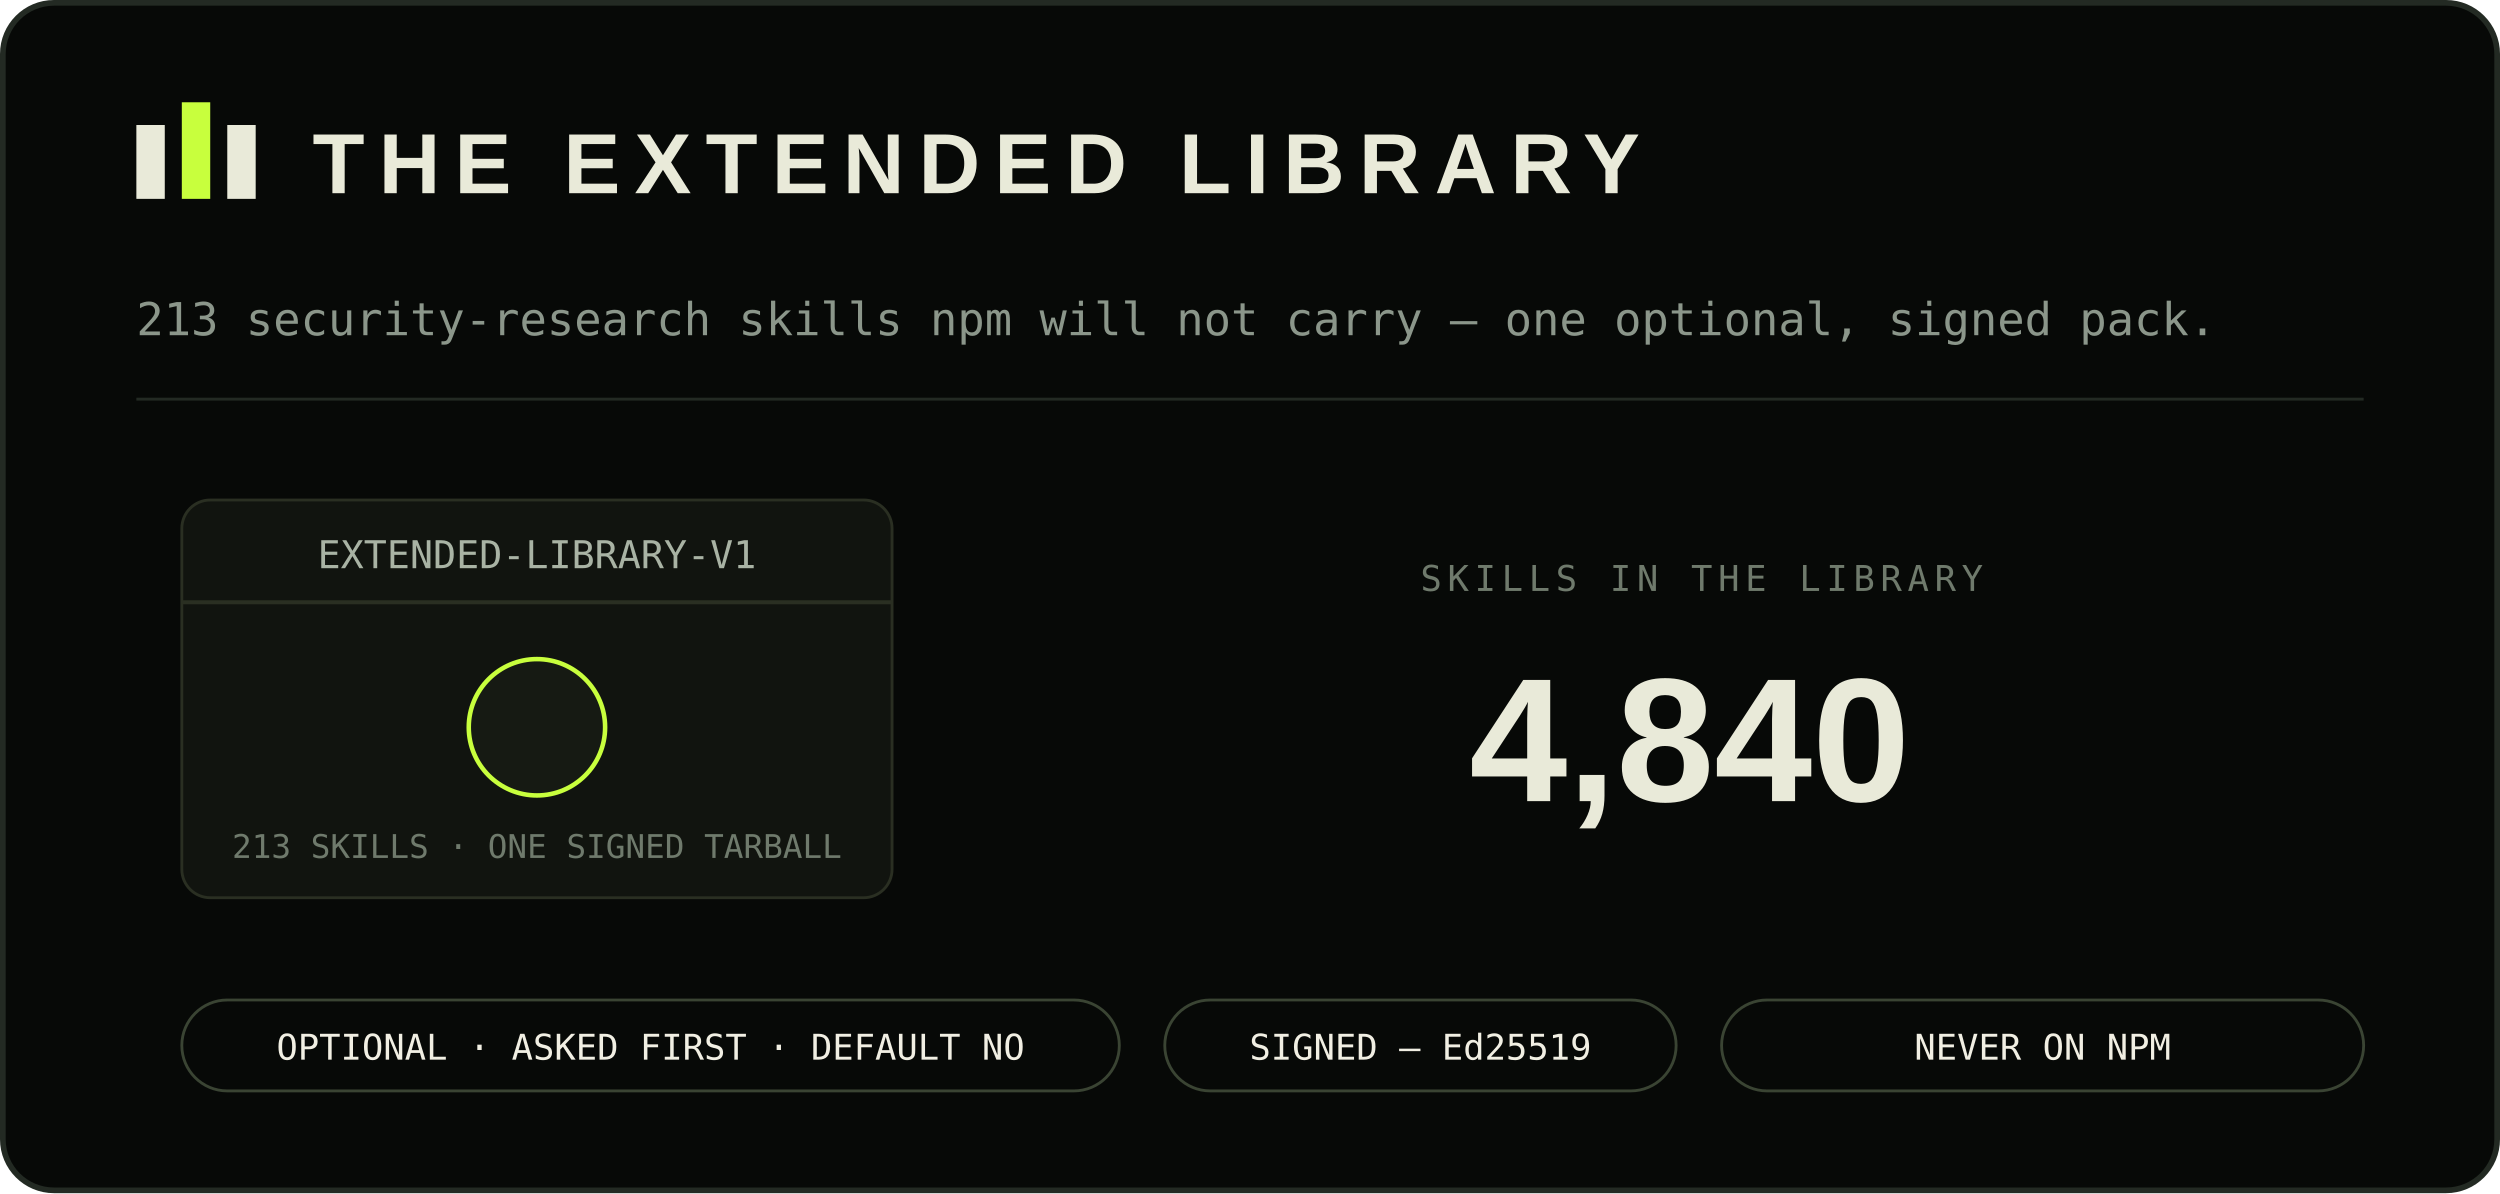
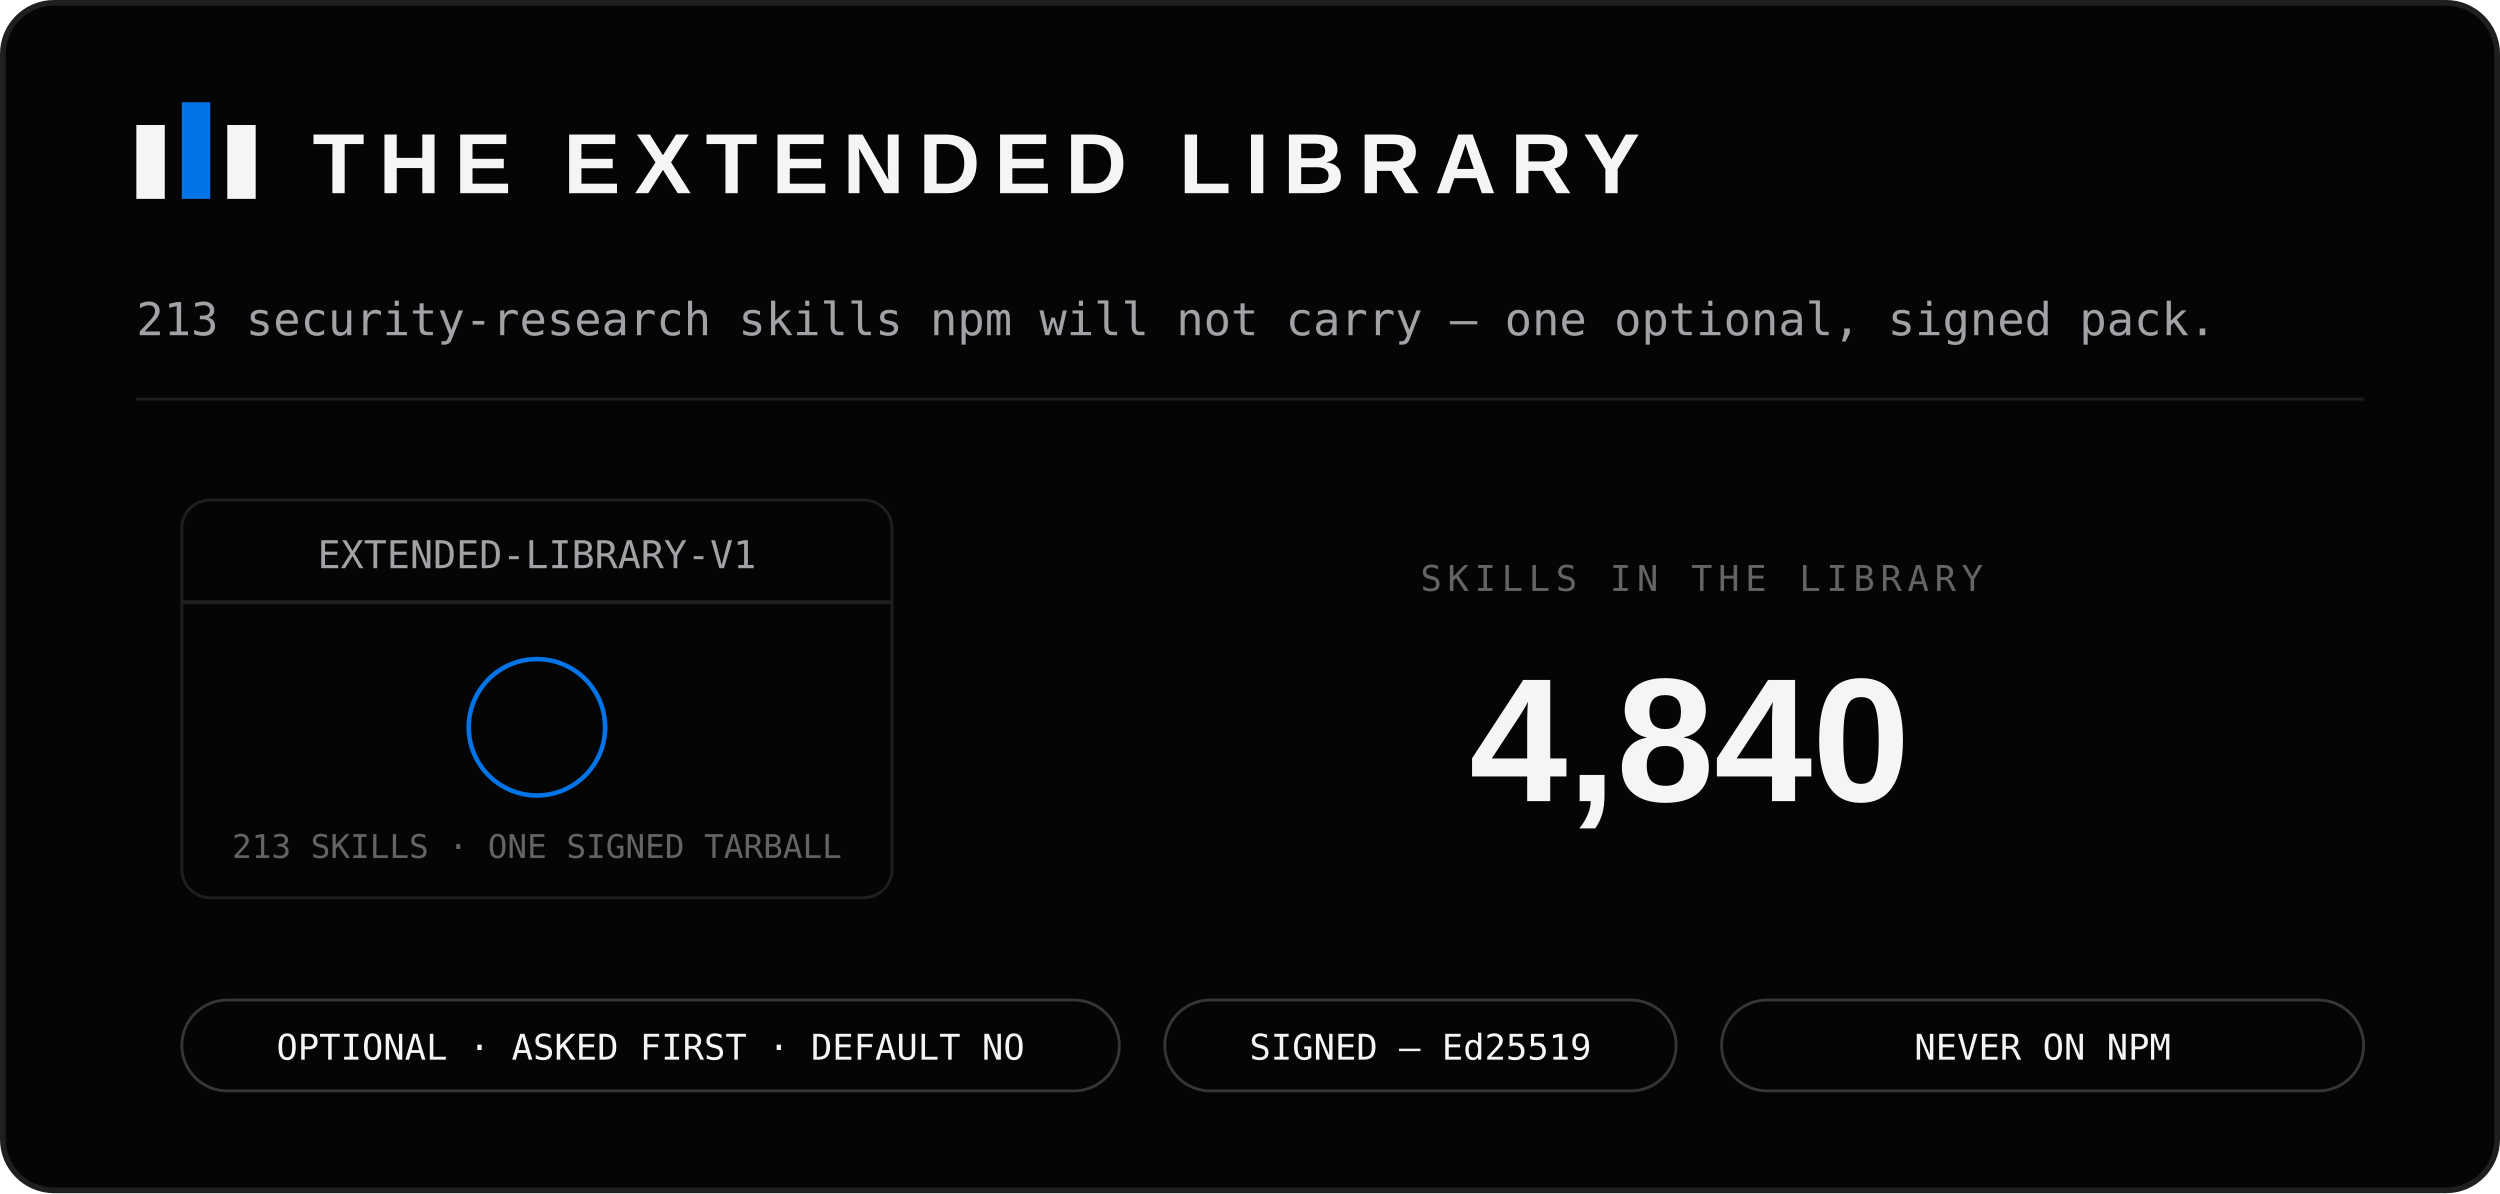
<svg xmlns="http://www.w3.org/2000/svg" width="880" height="420" viewBox="0 0 880 420" role="img" aria-label="The Extended Library, drawn in motion: a sealed pack is stamped VERIFIED for its signature, and the library count rises from 4,840 to 5,053. Optional, signed, never on npm.">
-   <rect x="1" y="1" width="878" height="418" rx="18" fill="#070907" stroke="#232a23" stroke-width="2" />
+   <rect x="1" y="1" width="878" height="418" rx="18" fill="#050505" stroke="#1F1F1F" stroke-width="2" />
  <g font-family="'Public Sans','Segoe UI',Arial,sans-serif">
-     <rect x="48" y="44" width="10" height="26" fill="#e9ead9" />
-     <rect x="64" y="36" width="10" height="34" fill="#c8ff3d" />
-     <rect x="80" y="44" width="10" height="26" fill="#e9ead9" />
-     <text x="110" y="68" font-size="30" font-weight="800" letter-spacing="5" fill="#e9ead9">THE EXTENDED LIBRARY</text>
-     <rect x="112" y="82" width="0" height="3" fill="#c8ff3d">
+     <rect x="48" y="44" width="10" height="26" fill="#F5F5F5" />
+     <rect x="64" y="36" width="10" height="34" fill="#0274E7" />
+     <rect x="80" y="44" width="10" height="26" fill="#F5F5F5" />
+     <text x="110" y="68" font-size="30" font-weight="800" letter-spacing="5" fill="#F5F5F5">THE EXTENDED LIBRARY</text>
+     <rect x="112" y="82" width="0" height="3" fill="#0274E7">
      <animate attributeName="width" from="0" to="480" dur="0.9s" begin="0.15s" fill="freeze" />
      <animate attributeName="width" values="480;424;480" keyTimes="0;0.5;1" begin="1.3s" dur="5.5s" repeatCount="indefinite" />
    </rect>
-     <text x="48" y="118" font-family="'IBM Plex Mono',Consolas,monospace" font-size="16" fill="#8b968a">213 security-research skills npm will not carry — one optional, signed pack.</text>
+     <text x="48" y="118" font-family="'IBM Plex Mono',Consolas,monospace" font-size="16" fill="#A1A1A6">213 security-research skills npm will not carry — one optional, signed pack.</text>
  </g>
-   <rect x="48" y="140" width="784" height="1" fill="#232a23" />
+   <rect x="48" y="140" width="784" height="1" fill="#1F1F1F" />
  <g font-family="'IBM Plex Mono',Consolas,monospace">
-     <rect x="64" y="176" width="250" height="140" rx="10" fill="#11140f" stroke="#2a2f22" />
-     <line x1="64" y1="212" x2="314" y2="212" stroke="#2a2f22" stroke-width="1.4" />
-     <text x="189" y="200" text-anchor="middle" font-size="13.5" fill="#a9b3a4">EXTENDED-LIBRARY-V1</text>
-     <circle cx="189" cy="256" r="24" fill="#161a13" stroke="#c8ff3d" stroke-width="1.6">
+     <rect x="64" y="176" width="250" height="140" rx="10" fill="#050505" stroke="#1F1F1F" />
+     <line x1="64" y1="212" x2="314" y2="212" stroke="#1F1F1F" stroke-width="1.4" />
+     <text x="189" y="200" text-anchor="middle" font-size="13.5" fill="#A1A1A6">EXTENDED-LIBRARY-V1</text>
+     <circle cx="189" cy="256" r="24" fill="#050505" stroke="#0274E7" stroke-width="1.6">
      <animate attributeName="stroke-opacity" values="0.45;1;0.45" keyTimes="0;0.5;1" dur="3s" repeatCount="indefinite" />
    </circle>
-     <path d="M177 256 l9 9 l18 -19" fill="none" stroke="#c8ff3d" stroke-width="3" stroke-linecap="round" opacity="0">
+     <path d="M177 256 l9 9 l18 -19" fill="none" stroke="#0274E7" stroke-width="3" stroke-linecap="round" opacity="0">
      <animate attributeName="opacity" values="0;0;1;1;0" keyTimes="0;0.24;0.28;0.93;1" dur="11s" repeatCount="indefinite" />
    </path>
-     <text x="189" y="302" text-anchor="middle" font-size="11.5" fill="#6f7a6c">213 SKILLS · ONE SIGNED TARBALL</text>
+     <text x="189" y="302" text-anchor="middle" font-size="11.5" fill="#646466">213 SKILLS · ONE SIGNED TARBALL</text>
  </g>
  <g transform="translate(306 182) rotate(-8)" opacity="0">
    <animate attributeName="opacity" values="0;0;1;1;0;0" keyTimes="0;0.195;0.22;0.93;0.97;1" dur="11s" repeatCount="indefinite" />
    <g>
      <animateTransform attributeName="transform" type="scale" values="1.6;1.6;1;1;1" keyTimes="0;0.195;0.245;0.93;1" dur="11s" repeatCount="indefinite" />
-       <rect x="-82" y="-21" width="164" height="42" rx="6" fill="none" stroke="#c8ff3d" stroke-width="3" />
-       <text x="0" y="7" text-anchor="middle" font-family="'IBM Plex Mono',Consolas,monospace" font-size="18" font-weight="700" letter-spacing="3" fill="#c8ff3d">VERIFIED</text>
+       <rect x="-82" y="-21" width="164" height="42" rx="6" fill="none" stroke="#0274E7" stroke-width="3" />
+       <text x="0" y="7" text-anchor="middle" font-family="'IBM Plex Mono',Consolas,monospace" font-size="18" font-weight="700" letter-spacing="3" fill="#0274E7">VERIFIED</text>
    </g>
  </g>
-   <line x1="330" y1="246" x2="330" y2="246" stroke="#39402f" stroke-width="2.5">
+   <line x1="330" y1="246" x2="330" y2="246" stroke="#353638" stroke-width="2.5">
    <animate attributeName="x2" values="330;330;452;452" keyTimes="0;0.30;0.38;1" dur="11s" repeatCount="indefinite" />
  </line>
-   <polygon points="452,246 438,239 438,253" fill="#39402f" opacity="0">
+   <polygon points="452,246 438,239 438,253" fill="#353638" opacity="0">
    <animate attributeName="opacity" values="0;0;1;1;0" keyTimes="0;0.37;0.40;0.93;1" dur="11s" repeatCount="indefinite" />
  </polygon>
  <g font-family="'Public Sans','Segoe UI',Arial,sans-serif">
-     <text x="500" y="208" font-family="'IBM Plex Mono',Consolas,monospace" font-size="12.5" letter-spacing="2" fill="#6f7a6c">SKILLS IN THE LIBRARY</text>
-     <text x="500" y="282" font-size="62" font-weight="800" fill="#e9ead9">
+     <text x="500" y="208" font-family="'IBM Plex Mono',Consolas,monospace" font-size="12.5" letter-spacing="2" fill="#646466">SKILLS IN THE LIBRARY</text>
+     <text x="500" y="282" font-size="62" font-weight="800" fill="#F5F5F5">
      <animate attributeName="opacity" values="1;1;0;0;1" keyTimes="0;0.42;0.47;0.95;1" dur="11s" repeatCount="indefinite" />
      4,840
    </text>
-     <text x="500" y="282" font-size="62" font-weight="800" fill="#c8ff3d" opacity="0">
+     <text x="500" y="282" font-size="62" font-weight="800" fill="#0274E7" opacity="0">
      <animate attributeName="opacity" values="0;0;1;1;0" keyTimes="0;0.42;0.47;0.93;1" dur="11s" repeatCount="indefinite" />
      5,053
    </text>
-     <text x="500" y="314" font-family="'IBM Plex Mono',Consolas,monospace" font-size="13" fill="#8b968a" opacity="0">
+     <text x="500" y="314" font-family="'IBM Plex Mono',Consolas,monospace" font-size="13" fill="#A1A1A6" opacity="0">
      <animate attributeName="opacity" values="0;0;1;1;0" keyTimes="0;0.47;0.52;0.93;1" dur="11s" repeatCount="indefinite" />
      + 213 FROM THE PACK — COUNTED BOTH WAYS, ALWAYS
    </text>
  </g>
  <g font-family="'IBM Plex Mono',Consolas,monospace" font-size="12.5">
-     <rect x="64" y="352" width="330" height="32" rx="16" fill="#070907" stroke="#3a4433" />
-     <text x="229" y="373" text-anchor="middle" fill="#f1efe3">OPTIONAL · ASKED FIRST · DEFAULT NO</text>
-     <rect x="410" y="352" width="180" height="32" rx="16" fill="#070907" stroke="#3a4433" />
-     <text x="500" y="373" text-anchor="middle" fill="#f1efe3">SIGNED — Ed25519</text>
-     <rect x="606" y="352" width="226" height="32" rx="16" fill="#070907" stroke="#3a4433" />
-     <text x="719" y="373" text-anchor="middle" fill="#f1efe3">NEVER ON NPM</text>
+     <rect x="64" y="352" width="330" height="32" rx="16" fill="#050505" stroke="#353638" />
+     <text x="229" y="373" text-anchor="middle" fill="#F5F5F5">OPTIONAL · ASKED FIRST · DEFAULT NO</text>
+     <rect x="410" y="352" width="180" height="32" rx="16" fill="#050505" stroke="#353638" />
+     <text x="500" y="373" text-anchor="middle" fill="#F5F5F5">SIGNED — Ed25519</text>
+     <rect x="606" y="352" width="226" height="32" rx="16" fill="#050505" stroke="#353638" />
+     <text x="719" y="373" text-anchor="middle" fill="#F5F5F5">NEVER ON NPM</text>
  </g>
</svg>
